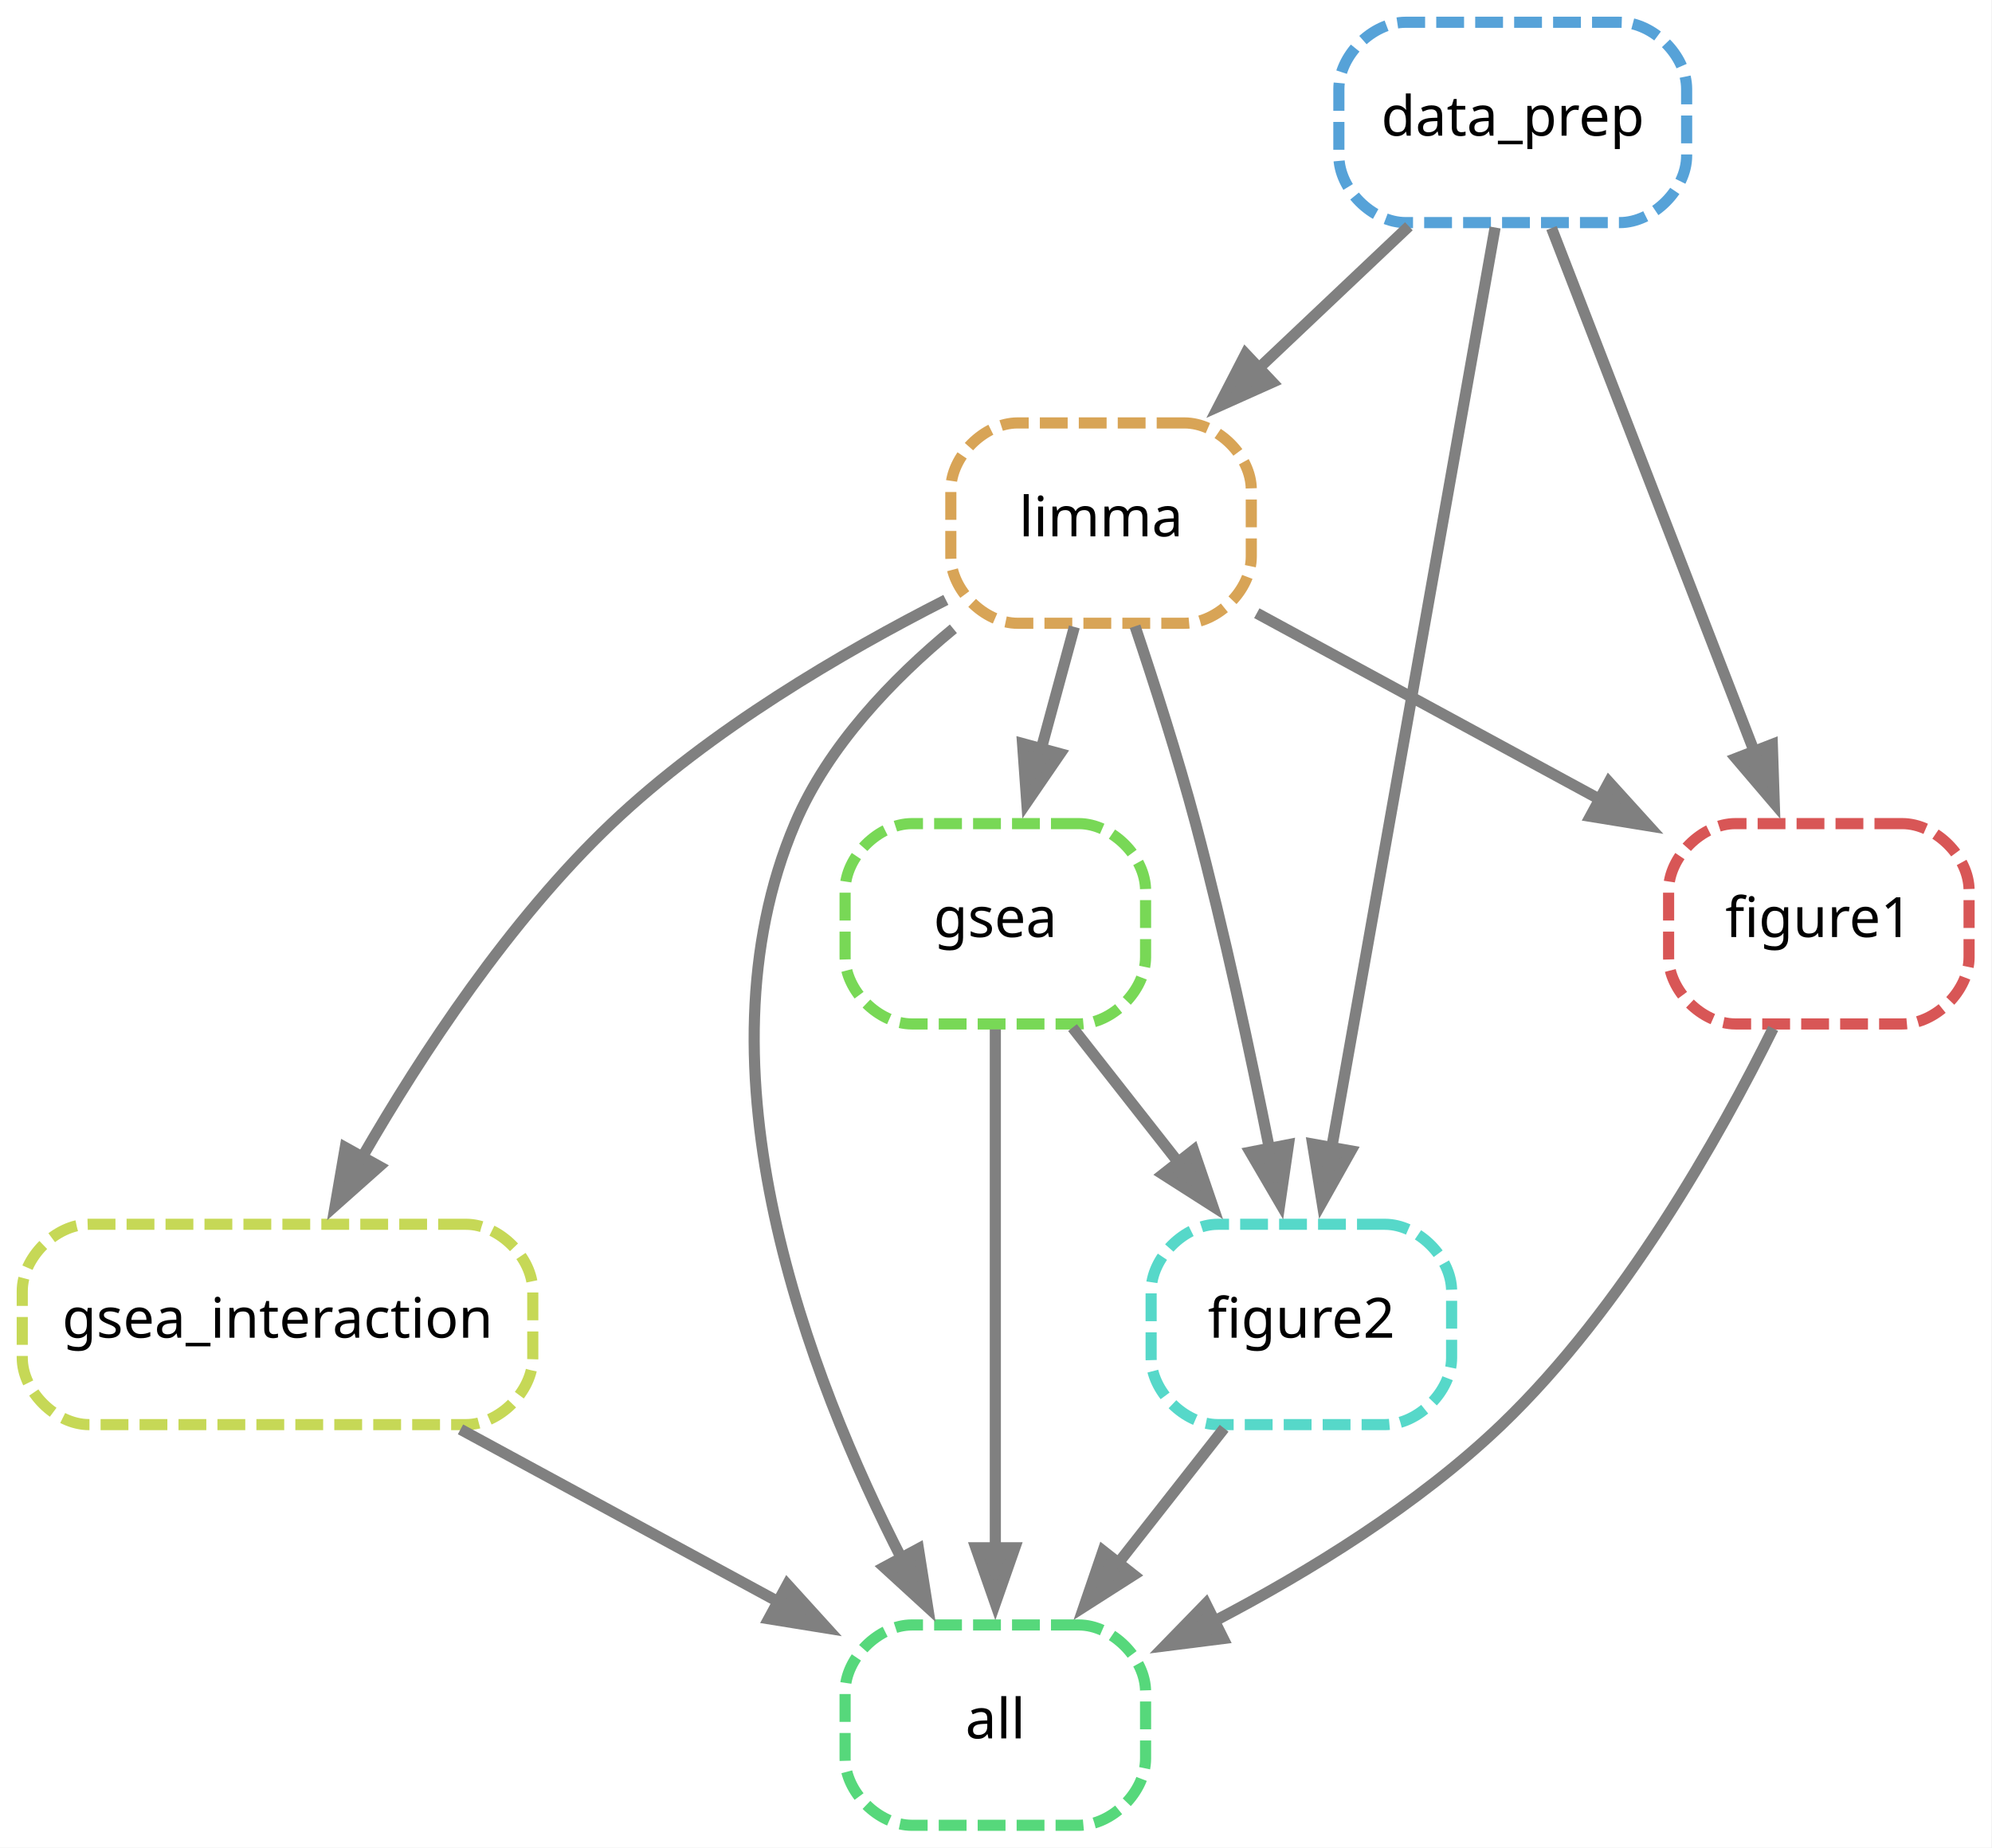
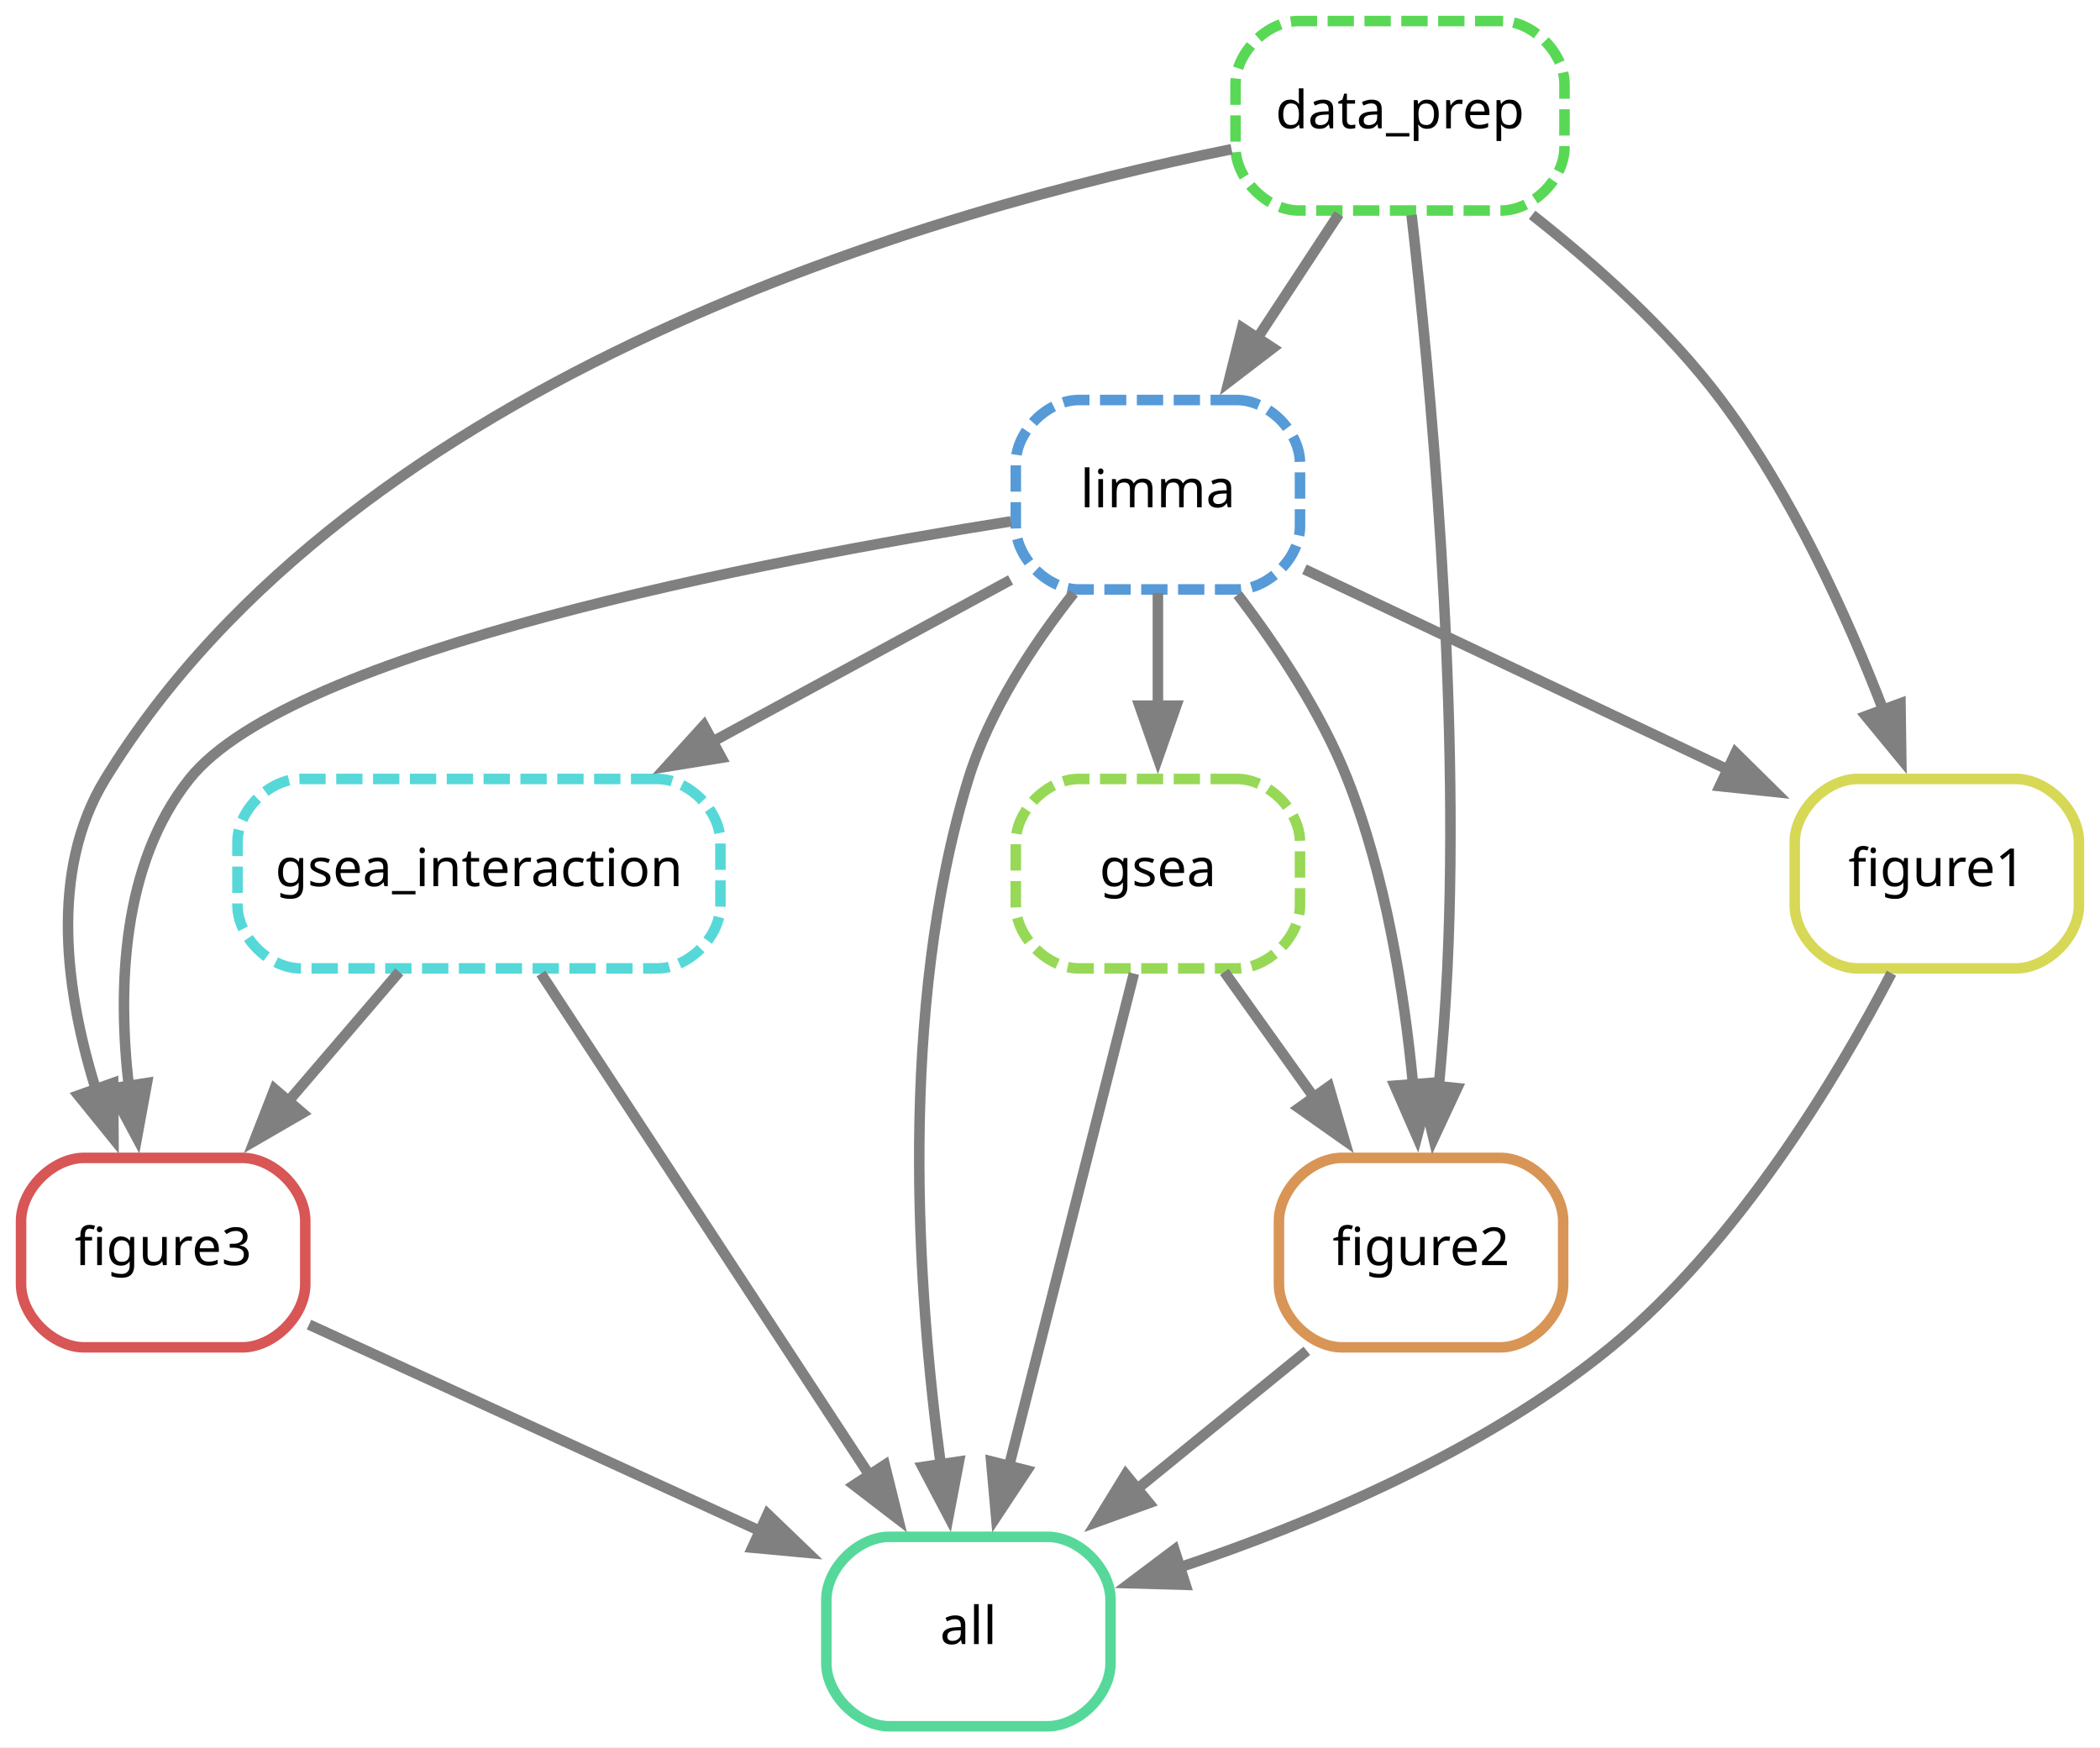
- <svg xmlns="http://www.w3.org/2000/svg" width="358pt" height="332pt" viewBox="0.00 0.00 358.00 332.00">
+ <svg xmlns="http://www.w3.org/2000/svg" width="399pt" height="332pt" viewBox="0.00 0.00 399.00 332.00">
  <g id="graph0" class="graph" transform="scale(1 1) rotate(0) translate(4 328)">
-     <polygon fill="white" stroke="none" points="-4,4 -4,-328 353.88,-328 353.88,4 -4,4" />
+     <polygon fill="white" stroke="none" points="-4,4 -4,-328 395,-328 395,4 -4,4" />
    <g id="node1" class="node">
-       <path fill="none" stroke="#56d87b" stroke-width="2" stroke-dasharray="5,2" d="M189.88,-36C189.88,-36 159.88,-36 159.88,-36 153.88,-36 147.88,-30 147.88,-24 147.88,-24 147.88,-12 147.88,-12 147.88,-6 153.88,0 159.88,0 159.88,0 189.88,0 189.88,0 195.88,0 201.88,-6 201.88,-12 201.88,-12 201.88,-24 201.88,-24 201.88,-30 195.88,-36 189.88,-36" />
-       <text xml:space="preserve" text-anchor="middle" x="174.88" y="-15.62" font-family="sans" font-size="10.00">all</text>
+       <path fill="none" stroke="#56d89a" stroke-width="2" d="M195,-36C195,-36 165,-36 165,-36 159,-36 153,-30 153,-24 153,-24 153,-12 153,-12 153,-6 159,0 165,0 165,0 195,0 195,0 201,0 207,-6 207,-12 207,-12 207,-24 207,-24 207,-30 201,-36 195,-36" />
+       <text xml:space="preserve" text-anchor="middle" x="180" y="-15.62" font-family="sans" font-size="10.00">all</text>
    </g>
    <g id="node2" class="node">
-       <path fill="none" stroke="#d8a456" stroke-width="2" stroke-dasharray="5,2" d="M208.88,-252C208.88,-252 178.88,-252 178.88,-252 172.88,-252 166.88,-246 166.88,-240 166.88,-240 166.88,-228 166.88,-228 166.88,-222 172.88,-216 178.88,-216 178.88,-216 208.88,-216 208.88,-216 214.88,-216 220.88,-222 220.88,-228 220.88,-228 220.88,-240 220.88,-240 220.88,-246 214.88,-252 208.88,-252" />
-       <text xml:space="preserve" text-anchor="middle" x="193.88" y="-231.62" font-family="sans" font-size="10.00">limma</text>
+       <path fill="none" stroke="#569ad8" stroke-width="2" stroke-dasharray="5,2" d="M231,-252C231,-252 201,-252 201,-252 195,-252 189,-246 189,-240 189,-240 189,-228 189,-228 189,-222 195,-216 201,-216 201,-216 231,-216 231,-216 237,-216 243,-222 243,-228 243,-228 243,-240 243,-240 243,-246 237,-252 231,-252" />
+       <text xml:space="preserve" text-anchor="middle" x="216" y="-231.62" font-family="sans" font-size="10.00">limma</text>
    </g>
    <g id="edge1" class="edge">
-       <path fill="none" stroke="grey" stroke-width="2" d="M167.34,-215.01C156.34,-205.94 144.79,-193.91 138.88,-180 120.11,-135.87 141.29,-80.59 158.19,-47.63" />
-       <polygon fill="grey" stroke="grey" stroke-width="2" points="161.06,-49.69 162.71,-39.22 154.9,-46.37 161.06,-49.69" />
+       <path fill="none" stroke="grey" stroke-width="2" d="M200.01,-215.3C192.35,-205.62 183.99,-192.97 180,-180 166.56,-136.28 170.3,-82.68 174.75,-49.68" />
+       <polygon fill="grey" stroke="grey" stroke-width="2" points="178.2,-50.3 176.21,-39.89 171.27,-49.27 178.2,-50.3" />
    </g>
    <g id="node4" class="node">
-       <path fill="none" stroke="#78d856" stroke-width="2" stroke-dasharray="5,2" d="M189.88,-180C189.88,-180 159.88,-180 159.88,-180 153.88,-180 147.88,-174 147.88,-168 147.88,-168 147.88,-156 147.88,-156 147.88,-150 153.88,-144 159.88,-144 159.88,-144 189.88,-144 189.88,-144 195.88,-144 201.88,-150 201.88,-156 201.88,-156 201.88,-168 201.88,-168 201.88,-174 195.88,-180 189.88,-180" />
-       <text xml:space="preserve" text-anchor="middle" x="174.88" y="-159.62" font-family="sans" font-size="10.00">gsea</text>
+       <path fill="none" stroke="#97d856" stroke-width="2" stroke-dasharray="5,2" d="M231,-180C231,-180 201,-180 201,-180 195,-180 189,-174 189,-168 189,-168 189,-156 189,-156 189,-150 195,-144 201,-144 201,-144 231,-144 231,-144 237,-144 243,-150 243,-156 243,-156 243,-168 243,-168 243,-174 237,-180 231,-180" />
+       <text xml:space="preserve" text-anchor="middle" x="216" y="-159.62" font-family="sans" font-size="10.00">gsea</text>
+     </g>
+     <g id="edge8" class="edge">
+       <path fill="none" stroke="grey" stroke-width="2" d="M216,-215.34C216,-208.75 216,-201.08 216,-193.67" />
+       <polygon fill="grey" stroke="grey" stroke-width="2" points="219.5,-193.93 216,-183.93 212.5,-193.93 219.5,-193.93" />
+     </g>
+     <g id="node5" class="node">
+       <path fill="none" stroke="#56d8d8" stroke-width="2" stroke-dasharray="5,2" d="M120.88,-180C120.88,-180 53.12,-180 53.12,-180 47.12,-180 41.12,-174 41.12,-168 41.12,-168 41.12,-156 41.12,-156 41.12,-150 47.12,-144 53.12,-144 53.12,-144 120.88,-144 120.88,-144 126.88,-144 132.88,-150 132.88,-156 132.88,-156 132.88,-168 132.88,-168 132.88,-174 126.88,-180 120.88,-180" />
+       <text xml:space="preserve" text-anchor="middle" x="87" y="-159.62" font-family="sans" font-size="10.00">gsea_interaction</text>
+     </g>
+     <g id="edge9" class="edge">
+       <path fill="none" stroke="grey" stroke-width="2" d="M188.01,-217.81C171.44,-208.82 150.08,-197.23 131.27,-187.02" />
+       <polygon fill="grey" stroke="grey" stroke-width="2" points="133.08,-184.02 122.62,-182.33 129.74,-190.17 133.08,-184.02" />
+     </g>
+     <g id="node6" class="node">
+       <path fill="none" stroke="#d6d856" stroke-width="2" d="M379,-180C379,-180 349,-180 349,-180 343,-180 337,-174 337,-168 337,-168 337,-156 337,-156 337,-150 343,-144 349,-144 349,-144 379,-144 379,-144 385,-144 391,-150 391,-156 391,-156 391,-168 391,-168 391,-174 385,-180 379,-180" />
+       <text xml:space="preserve" text-anchor="middle" x="364" y="-159.62" font-family="sans" font-size="10.00">figure1</text>
+     </g>
+     <g id="edge11" class="edge">
+       <path fill="none" stroke="grey" stroke-width="2" d="M243.84,-219.83C266.61,-209.06 299.09,-193.7 324.54,-181.66" />
+       <polygon fill="grey" stroke="grey" stroke-width="2" points="325.76,-184.96 333.3,-177.52 322.76,-178.63 325.76,-184.96" />
+     </g>
+     <g id="node7" class="node">
+       <path fill="none" stroke="#d89556" stroke-width="2" d="M281,-108C281,-108 251,-108 251,-108 245,-108 239,-102 239,-96 239,-96 239,-84 239,-84 239,-78 245,-72 251,-72 251,-72 281,-72 281,-72 287,-72 293,-78 293,-84 293,-84 293,-96 293,-96 293,-102 287,-108 281,-108" />
+       <text xml:space="preserve" text-anchor="middle" x="266" y="-87.62" font-family="sans" font-size="10.00">figure2</text>
+     </g>
+     <g id="edge13" class="edge">
+       <path fill="none" stroke="grey" stroke-width="2" d="M231.17,-215.01C238.6,-205.25 247.01,-192.62 252,-180 259.3,-161.52 262.81,-139.46 264.48,-121.93" />
+       <polygon fill="grey" stroke="grey" stroke-width="2" points="267.97,-122.25 265.24,-112.01 260.99,-121.72 267.97,-122.25" />
+     </g>
+     <g id="node8" class="node">
+       <path fill="none" stroke="#d85656" stroke-width="2" d="M42,-108C42,-108 12,-108 12,-108 6,-108 0,-102 0,-96 0,-96 0,-84 0,-84 0,-78 6,-72 12,-72 12,-72 42,-72 42,-72 48,-72 54,-78 54,-84 54,-84 54,-96 54,-96 54,-102 48,-108 42,-108" />
+       <text xml:space="preserve" text-anchor="middle" x="27" y="-87.62" font-family="sans" font-size="10.00">figure3</text>
+     </g>
+     <g id="edge16" class="edge">
+       <path fill="none" stroke="grey" stroke-width="2" d="M188.07,-228.94C141.58,-221.56 51.48,-204.43 32,-180 19.11,-163.84 18.31,-140.31 20.49,-121.51" />
+       <polygon fill="grey" stroke="grey" stroke-width="2" points="23.92,-122.23 22.01,-111.81 17.01,-121.15 23.92,-122.23" />
+     </g>
+     <g id="node3" class="node">
+       <path fill="none" stroke="#59d856" stroke-width="2" stroke-dasharray="5,2" d="M281.25,-324C281.25,-324 242.75,-324 242.75,-324 236.75,-324 230.75,-318 230.75,-312 230.75,-312 230.75,-300 230.75,-300 230.75,-294 236.75,-288 242.75,-288 242.75,-288 281.25,-288 281.25,-288 287.25,-288 293.25,-294 293.25,-300 293.25,-300 293.25,-312 293.25,-312 293.25,-318 287.25,-324 281.25,-324" />
+       <text xml:space="preserve" text-anchor="middle" x="262" y="-303.62" font-family="sans" font-size="10.00">data_prep</text>
    </g>
    <g id="edge7" class="edge">
-       <path fill="none" stroke="grey" stroke-width="2" d="M189.08,-215.34C187.27,-208.67 185.16,-200.89 183.12,-193.39" />
-       <polygon fill="grey" stroke="grey" stroke-width="2" points="186.52,-192.56 180.53,-183.82 179.77,-194.39 186.52,-192.56" />
-     </g>
-     <g id="node5" class="node">
-       <path fill="none" stroke="#c6d856" stroke-width="2" stroke-dasharray="5,2" d="M79.75,-108C79.75,-108 12,-108 12,-108 6,-108 0,-102 0,-96 0,-96 0,-84 0,-84 0,-78 6,-72 12,-72 12,-72 79.75,-72 79.75,-72 85.75,-72 91.75,-78 91.75,-84 91.75,-84 91.75,-96 91.75,-96 91.75,-102 85.75,-108 79.75,-108" />
-       <text xml:space="preserve" text-anchor="middle" x="45.88" y="-87.62" font-family="sans" font-size="10.00">gsea_interaction</text>
-     </g>
-     <g id="edge8" class="edge">
-       <path fill="none" stroke="grey" stroke-width="2" d="M165.99,-220.2C147.54,-210.83 123.59,-196.83 105.88,-180 87.59,-162.63 71.87,-138.75 61.11,-120.09" />
-       <polygon fill="grey" stroke="grey" stroke-width="2" points="64.17,-118.4 56.25,-111.36 58.05,-121.8 64.17,-118.4" />
-     </g>
-     <g id="node6" class="node">
-       <path fill="none" stroke="#d85656" stroke-width="2" stroke-dasharray="5,2" d="M337.88,-180C337.88,-180 307.88,-180 307.88,-180 301.88,-180 295.88,-174 295.88,-168 295.88,-168 295.88,-156 295.88,-156 295.88,-150 301.88,-144 307.88,-144 307.88,-144 337.88,-144 337.88,-144 343.88,-144 349.88,-150 349.88,-156 349.88,-156 349.88,-168 349.88,-168 349.88,-174 343.88,-180 337.88,-180" />
-       <text xml:space="preserve" text-anchor="middle" x="322.88" y="-159.62" font-family="sans" font-size="10.00">figure1</text>
+       <path fill="none" stroke="grey" stroke-width="2" d="M250.39,-287.34C245.69,-280.18 240.13,-271.73 234.88,-263.73" />
+       <polygon fill="grey" stroke="grey" stroke-width="2" points="237.84,-261.87 229.43,-255.43 231.99,-265.71 237.84,-261.87" />
    </g>
    <g id="edge10" class="edge">
-       <path fill="none" stroke="grey" stroke-width="2" d="M221.87,-217.81C239.95,-208 263.75,-195.08 283.71,-184.25" />
-       <polygon fill="grey" stroke="grey" stroke-width="2" points="285.16,-187.45 292.28,-179.6 281.82,-181.3 285.16,-187.45" />
-     </g>
-     <g id="node7" class="node">
-       <path fill="none" stroke="#56d8c9" stroke-width="2" stroke-dasharray="5,2" d="M244.88,-108C244.88,-108 214.88,-108 214.88,-108 208.88,-108 202.88,-102 202.88,-96 202.88,-96 202.88,-84 202.88,-84 202.88,-78 208.88,-72 214.88,-72 214.88,-72 244.88,-72 244.88,-72 250.88,-72 256.88,-78 256.88,-84 256.88,-84 256.88,-96 256.88,-96 256.88,-102 250.88,-108 244.88,-108" />
-       <text xml:space="preserve" text-anchor="middle" x="229.88" y="-87.62" font-family="sans" font-size="10.00">figure2</text>
+       <path fill="none" stroke="grey" stroke-width="2" d="M287.1,-287.18C299.1,-277.75 312.98,-265.36 323,-252 336.39,-234.15 346.82,-211.23 353.81,-193.12" />
+       <polygon fill="grey" stroke="grey" stroke-width="2" points="357.09,-194.36 357.24,-183.76 350.51,-191.94 357.09,-194.36" />
    </g>
    <g id="edge12" class="edge">
-       <path fill="none" stroke="grey" stroke-width="2" d="M199.99,-215.46C203.44,-205.2 207.69,-191.95 210.88,-180 216.01,-160.73 220.7,-138.82 224.14,-121.56" />
-       <polygon fill="grey" stroke="grey" stroke-width="2" points="227.56,-122.31 226.03,-111.83 220.69,-120.97 227.56,-122.31" />
+       <path fill="none" stroke="grey" stroke-width="2" d="M264.2,-287.14C267.59,-257.44 273.45,-196.01 271,-144 270.66,-136.71 270.05,-128.87 269.37,-121.51" />
+       <polygon fill="grey" stroke="grey" stroke-width="2" points="272.86,-121.25 268.38,-111.65 265.9,-121.95 272.86,-121.25" />
    </g>
-     <g id="node3" class="node">
-       <path fill="none" stroke="#56a2d8" stroke-width="2" stroke-dasharray="5,2" d="M287.12,-324C287.12,-324 248.62,-324 248.62,-324 242.62,-324 236.62,-318 236.62,-312 236.62,-312 236.62,-300 236.62,-300 236.62,-294 242.62,-288 248.62,-288 248.62,-288 287.12,-288 287.12,-288 293.12,-288 299.12,-294 299.12,-300 299.12,-300 299.12,-312 299.12,-312 299.12,-318 293.12,-324 287.12,-324" />
-       <text xml:space="preserve" text-anchor="middle" x="267.88" y="-303.62" font-family="sans" font-size="10.00">data_prep</text>
+     <g id="edge15" class="edge">
+       <path fill="none" stroke="grey" stroke-width="2" d="M230,-299.65C174.87,-288.53 63.35,-257.17 16,-180 5.2,-162.4 8.54,-139.15 14.27,-120.83" />
+       <polygon fill="grey" stroke="grey" stroke-width="2" points="17.49,-122.23 17.56,-111.64 10.9,-119.87 17.49,-122.23" />
+     </g>
+     <g id="edge2" class="edge">
+       <path fill="none" stroke="grey" stroke-width="2" d="M211.44,-143.02C205.46,-119.44 194.89,-77.73 187.67,-49.25" />
+       <polygon fill="grey" stroke="grey" stroke-width="2" points="191.12,-48.61 185.27,-39.77 184.33,-50.33 191.12,-48.61" />
+     </g>
+     <g id="edge14" class="edge">
+       <path fill="none" stroke="grey" stroke-width="2" d="M228.62,-143.34C233.79,-136.1 239.91,-127.53 245.68,-119.45" />
+       <polygon fill="grey" stroke="grey" stroke-width="2" points="248.49,-121.54 251.45,-111.37 242.79,-117.47 248.49,-121.54" />
+     </g>
+     <g id="edge3" class="edge">
+       <path fill="none" stroke="grey" stroke-width="2" d="M98.78,-143.02C114.5,-119.01 142.53,-76.21 161.19,-47.72" />
+       <polygon fill="grey" stroke="grey" stroke-width="2" points="164.11,-49.65 166.66,-39.37 158.25,-45.82 164.11,-49.65" />
+     </g>
+     <g id="edge17" class="edge">
+       <path fill="none" stroke="grey" stroke-width="2" d="M71.86,-143.34C65.44,-135.85 57.81,-126.95 50.68,-118.63" />
+       <polygon fill="grey" stroke="grey" stroke-width="2" points="53.48,-116.51 44.31,-111.2 48.16,-121.07 53.48,-116.51" />
+     </g>
+     <g id="edge4" class="edge">
+       <path fill="none" stroke="grey" stroke-width="2" d="M355.37,-143.08C345.08,-123.35 326.19,-91.8 302,-72 277.93,-52.29 245.4,-38.64 219.98,-30.14" />
+       <polygon fill="grey" stroke="grey" stroke-width="2" points="221.26,-26.88 210.67,-27.18 219.14,-33.55 221.26,-26.88" />
+     </g>
+     <g id="edge5" class="edge">
+       <path fill="none" stroke="grey" stroke-width="2" d="M244.3,-71.34C234.49,-63.36 222.71,-53.77 211.93,-44.99" />
+       <polygon fill="grey" stroke="grey" stroke-width="2" points="214.31,-42.41 204.34,-38.81 209.89,-47.84 214.31,-42.41" />
    </g>
    <g id="edge6" class="edge">
-       <path fill="none" stroke="grey" stroke-width="2" d="M249.2,-287.34C241.03,-279.6 231.25,-270.36 222.21,-261.81" />
-       <polygon fill="grey" stroke="grey" stroke-width="2" points="224.67,-259.31 215,-254.98 219.86,-264.4 224.67,-259.31" />
-     </g>
-     <g id="edge9" class="edge">
-       <path fill="none" stroke="grey" stroke-width="2" d="M274.84,-287.02C284.02,-263.33 300.27,-221.35 311.31,-192.86" />
-       <polygon fill="grey" stroke="grey" stroke-width="2" points="314.52,-194.25 314.87,-183.66 308,-191.72 314.52,-194.25" />
-     </g>
-     <g id="edge11" class="edge">
-       <path fill="none" stroke="grey" stroke-width="2" d="M264.7,-287.12C258.22,-250.62 243.39,-167.13 235.33,-121.74" />
-       <polygon fill="grey" stroke="grey" stroke-width="2" points="238.79,-121.19 233.6,-111.96 231.9,-122.42 238.79,-121.19" />
-     </g>
-     <g id="edge2" class="edge">
-       <path fill="none" stroke="grey" stroke-width="2" d="M174.88,-143.02C174.88,-119.54 174.88,-78.11 174.88,-49.64" />
-       <polygon fill="grey" stroke="grey" stroke-width="2" points="178.38,-49.87 174.88,-39.87 171.38,-49.87 178.38,-49.87" />
-     </g>
-     <g id="edge13" class="edge">
-       <path fill="none" stroke="grey" stroke-width="2" d="M188.75,-143.34C194.57,-135.93 201.48,-127.14 207.95,-118.9" />
-       <polygon fill="grey" stroke="grey" stroke-width="2" points="210.51,-121.31 213.94,-111.28 205.01,-116.98 210.51,-121.31" />
-     </g>
-     <g id="edge3" class="edge">
-       <path fill="none" stroke="grey" stroke-width="2" d="M78.76,-71.15C96.15,-61.72 117.62,-50.07 135.85,-40.18" />
-       <polygon fill="grey" stroke="grey" stroke-width="2" points="137.5,-43.26 144.62,-35.42 134.16,-37.11 137.5,-43.26" />
-     </g>
-     <g id="edge4" class="edge">
-       <path fill="none" stroke="grey" stroke-width="2" d="M314.67,-143.2C305.09,-123.87 287.73,-92.95 265.88,-72 250.86,-57.61 231.22,-45.54 214.04,-36.58" />
-       <polygon fill="grey" stroke="grey" stroke-width="2" points="215.83,-33.56 205.32,-32.23 212.71,-39.82 215.83,-33.56" />
-     </g>
-     <g id="edge5" class="edge">
-       <path fill="none" stroke="grey" stroke-width="2" d="M216,-71.34C210.18,-63.93 203.27,-55.14 196.8,-46.9" />
-       <polygon fill="grey" stroke="grey" stroke-width="2" points="199.74,-44.98 190.81,-39.28 194.24,-49.31 199.74,-44.98" />
+       <path fill="none" stroke="grey" stroke-width="2" d="M54.71,-76.32C78.68,-65.36 113.62,-49.37 140.52,-37.06" />
+       <polygon fill="grey" stroke="grey" stroke-width="2" points="141.85,-40.3 149.49,-32.96 138.94,-33.94 141.85,-40.3" />
    </g>
  </g>
</svg>
